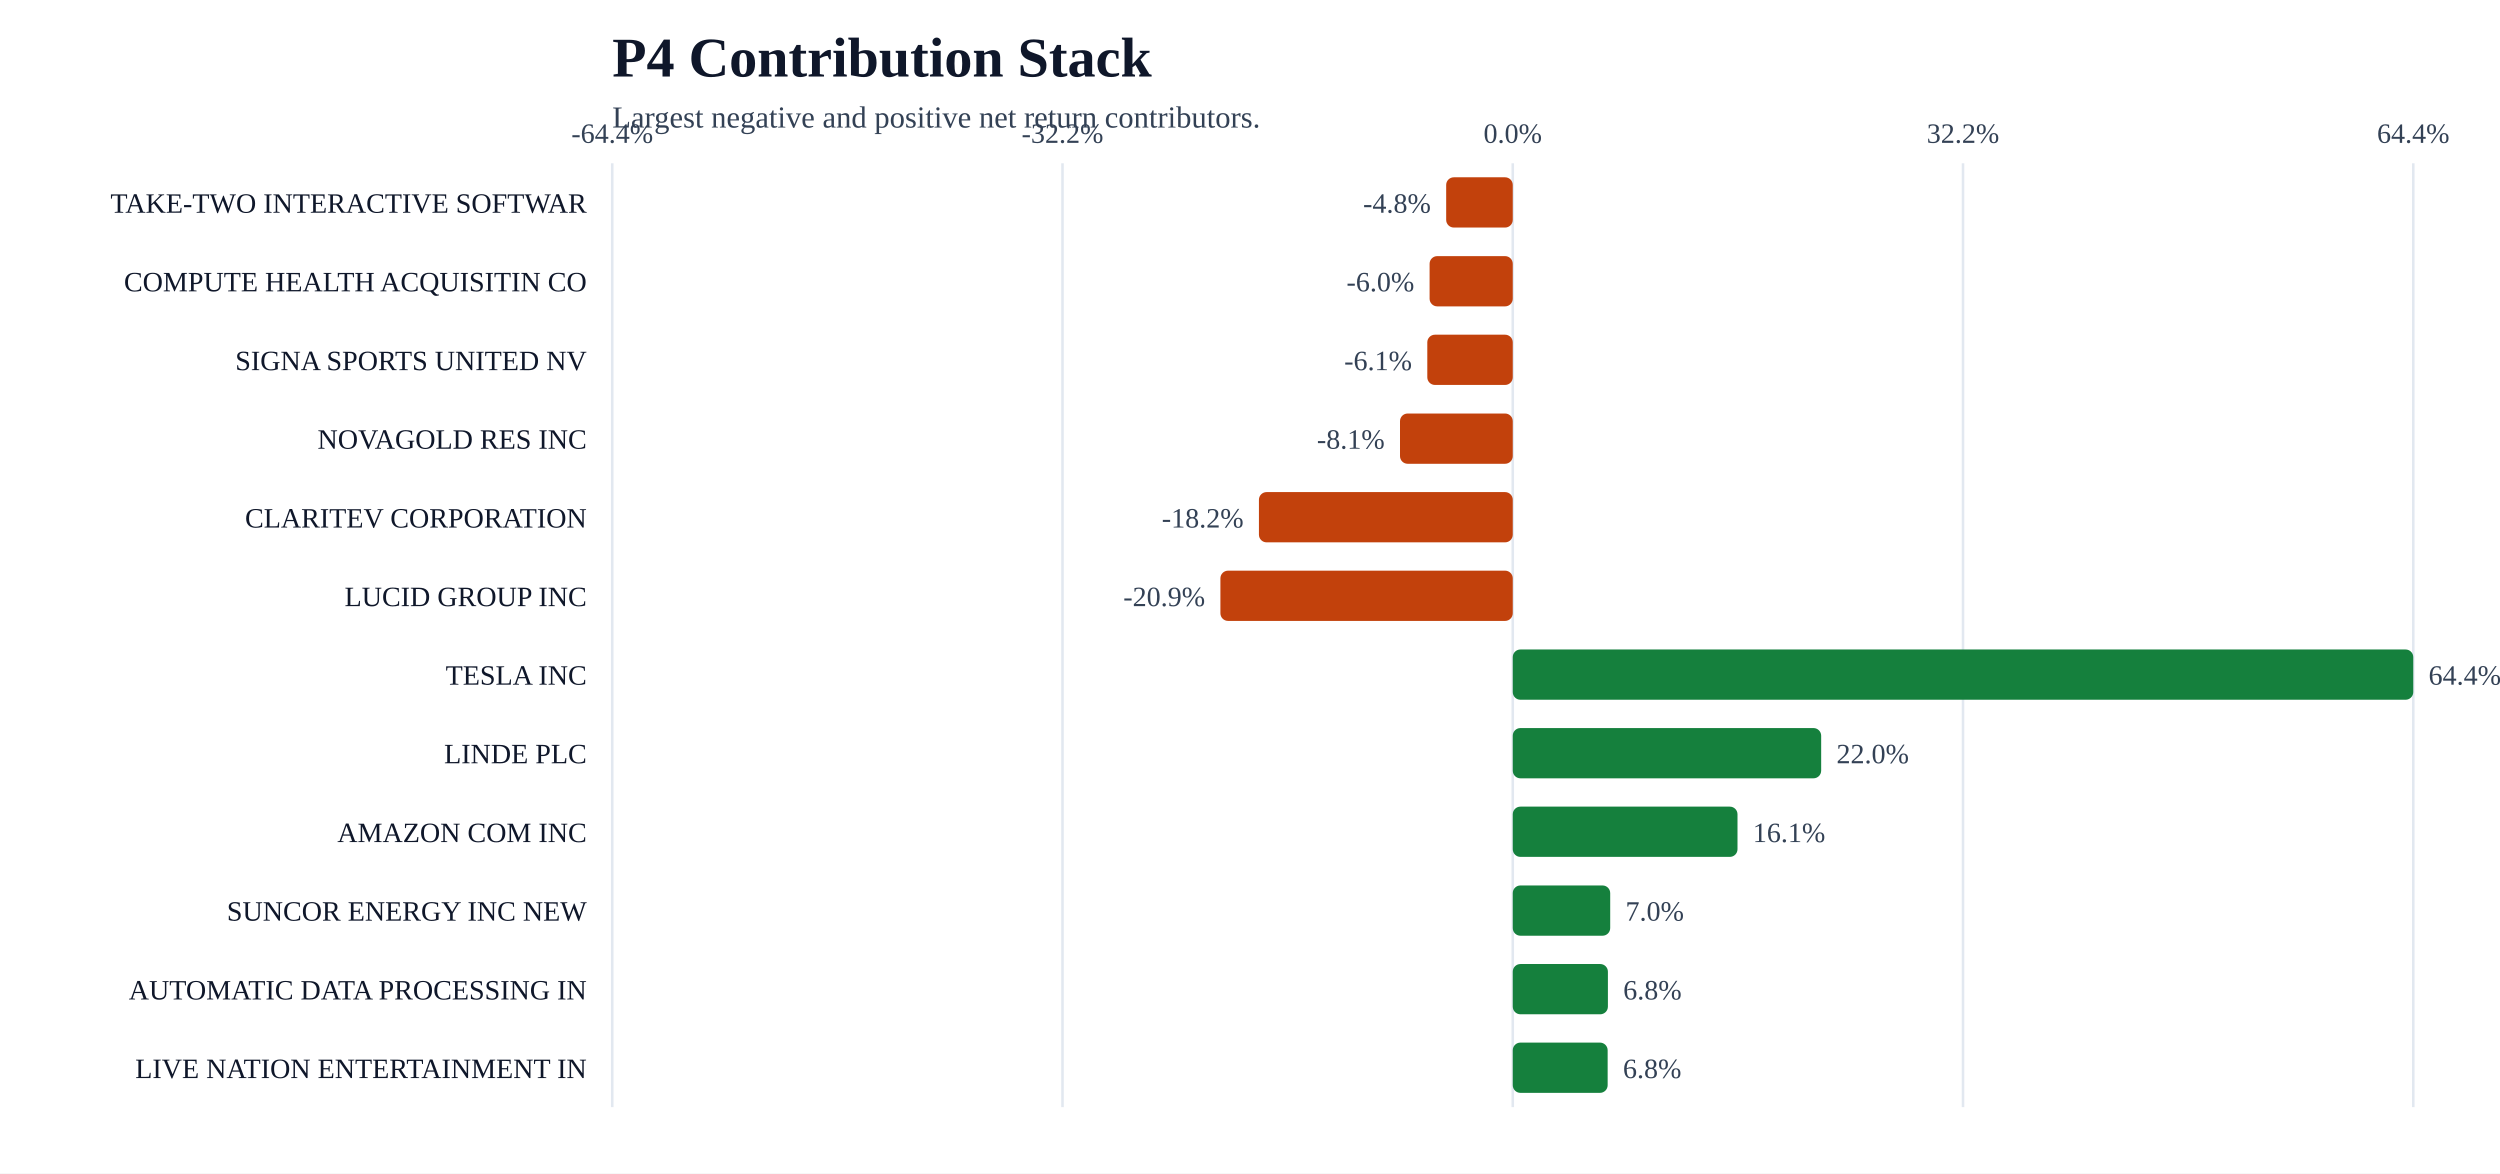
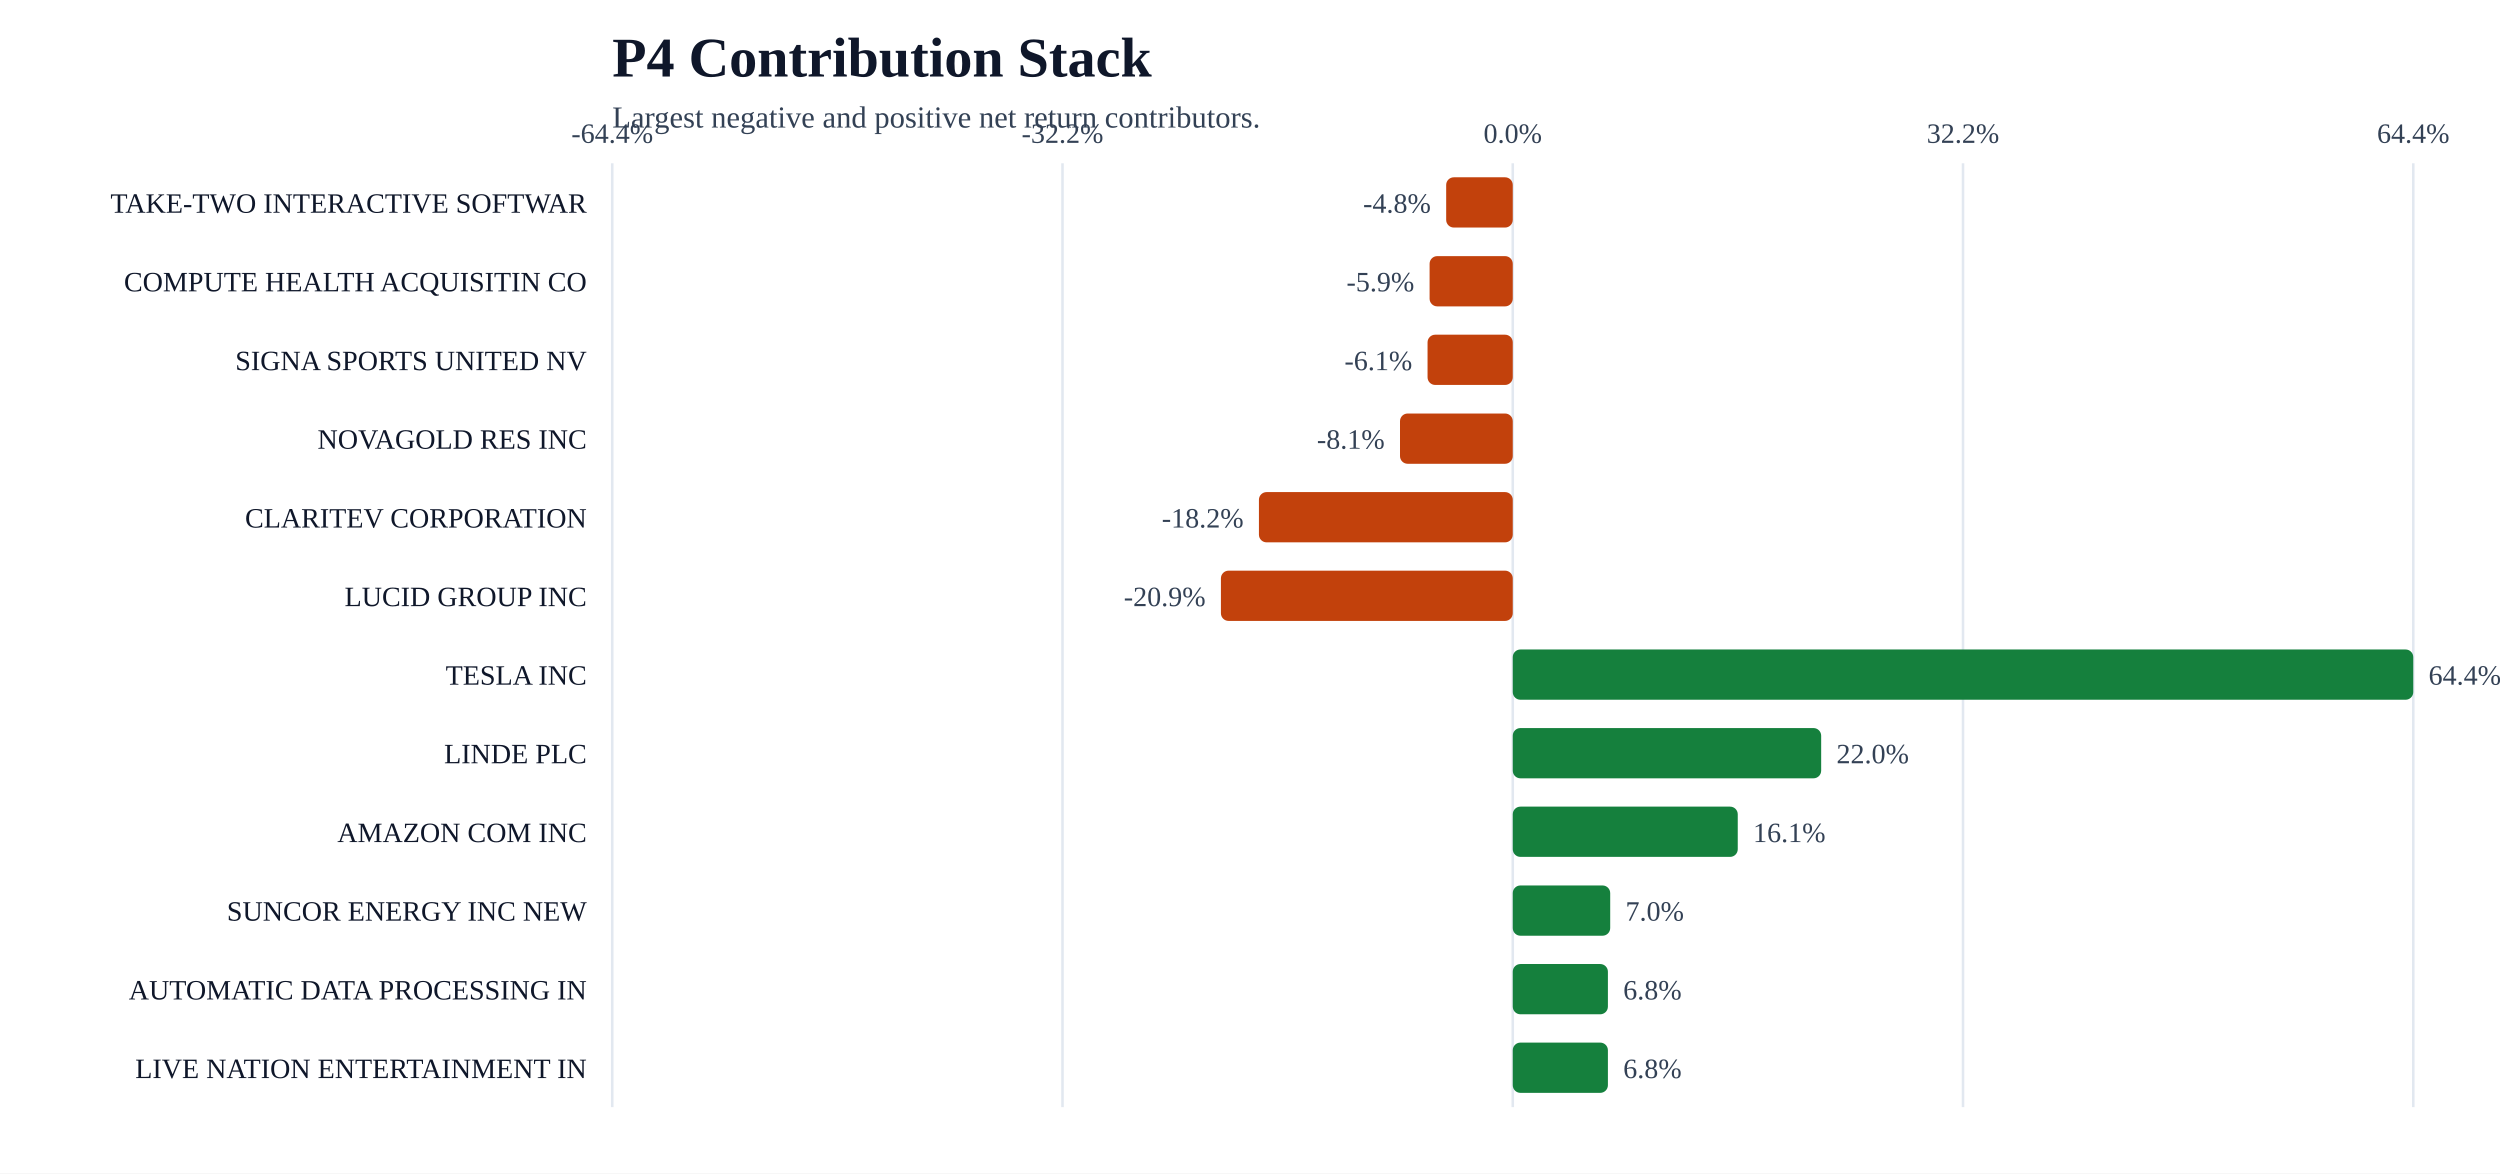
<svg xmlns="http://www.w3.org/2000/svg" width="980" height="460" viewBox="0 0 980 460">
  <rect width="980" height="460" fill="white" />
  <text x="240" y="30" font-size="22" font-weight="700" fill="#0F172A">P4 Contribution Stack</text>
  <text x="240" y="50" font-size="12" fill="#334155">Largest negative and positive net return contributors.</text>
  <line x1="240.0" y1="64" x2="240.0" y2="434" stroke="#E2E8F0" stroke-width="1" />
  <text x="240.0" y="56" text-anchor="middle" font-size="11" fill="#334155">-64.4%</text>
  <line x1="416.5" y1="64" x2="416.5" y2="434" stroke="#E2E8F0" stroke-width="1" />
  <text x="416.5" y="56" text-anchor="middle" font-size="11" fill="#334155">-32.2%</text>
  <line x1="593.0" y1="64" x2="593.0" y2="434" stroke="#E2E8F0" stroke-width="1" />
  <text x="593.0" y="56" text-anchor="middle" font-size="11" fill="#334155">0.0%</text>
  <line x1="769.5" y1="64" x2="769.5" y2="434" stroke="#E2E8F0" stroke-width="1" />
  <text x="769.5" y="56" text-anchor="middle" font-size="11" fill="#334155">32.2%</text>
  <line x1="946.0" y1="64" x2="946.0" y2="434" stroke="#E2E8F0" stroke-width="1" />
  <text x="946.0" y="56" text-anchor="middle" font-size="11" fill="#334155">64.4%</text>
  <rect x="566.9" y="69.5" width="26.1" height="19.7" fill="#C2410C" rx="3" />
  <text x="230" y="83.4" text-anchor="end" font-size="11" fill="#0F172A">TAKE-TWO INTERACTIVE SOFTWAR</text>
  <text x="560.9" y="83.4" text-anchor="end" font-size="11" fill="#334155">-4.8%</text>
  <rect x="560.4" y="100.4" width="32.6" height="19.7" fill="#C2410C" rx="3" />
  <text x="230" y="114.2" text-anchor="end" font-size="11" fill="#0F172A">COMPUTE HEALTH ACQUISITIN CO</text>
-   <text x="554.4" y="114.2" text-anchor="end" font-size="11" fill="#334155">-6.0%</text>
-   <rect x="559.5" y="131.2" width="33.5" height="19.7" fill="#C2410C" rx="3" />
+   <text x="554.4" y="114.2" text-anchor="end" font-size="11" fill="#334155">-5.9%</text>
+   <rect x="559.6" y="131.2" width="33.4" height="19.7" fill="#C2410C" rx="3" />
  <text x="230" y="145.1" text-anchor="end" font-size="11" fill="#0F172A">SIGNA SPORTS UNITED NV</text>
-   <text x="553.5" y="145.1" text-anchor="end" font-size="11" fill="#334155">-6.1%</text>
+   <text x="553.6" y="145.1" text-anchor="end" font-size="11" fill="#334155">-6.1%</text>
  <rect x="548.8" y="162.1" width="44.2" height="19.7" fill="#C2410C" rx="3" />
  <text x="230" y="175.9" text-anchor="end" font-size="11" fill="#0F172A">NOVAGOLD RES INC</text>
  <text x="542.8" y="175.9" text-anchor="end" font-size="11" fill="#334155">-8.1%</text>
  <rect x="493.5" y="192.9" width="99.5" height="19.7" fill="#C2410C" rx="3" />
  <text x="230" y="206.8" text-anchor="end" font-size="11" fill="#0F172A">CLARITEV CORPORATION</text>
  <text x="487.5" y="206.8" text-anchor="end" font-size="11" fill="#334155">-18.2%</text>
-   <rect x="478.4" y="223.7" width="114.6" height="19.7" fill="#C2410C" rx="3" />
+   <rect x="478.6" y="223.7" width="114.4" height="19.7" fill="#C2410C" rx="3" />
  <text x="230" y="237.6" text-anchor="end" font-size="11" fill="#0F172A">LUCID GROUP INC</text>
-   <text x="472.4" y="237.6" text-anchor="end" font-size="11" fill="#334155">-20.9%</text>
+   <text x="472.6" y="237.6" text-anchor="end" font-size="11" fill="#334155">-20.9%</text>
  <rect x="593.0" y="254.6" width="353.0" height="19.7" fill="#15803D" rx="3" />
  <text x="230" y="268.4" text-anchor="end" font-size="11" fill="#0F172A">TESLA INC</text>
  <text x="952.0" y="268.4" text-anchor="start" font-size="11" fill="#334155">64.4%</text>
  <rect x="593.0" y="285.4" width="120.9" height="19.7" fill="#15803D" rx="3" />
  <text x="230" y="299.2" text-anchor="end" font-size="11" fill="#0F172A">LINDE PLC</text>
  <text x="719.9" y="299.2" text-anchor="start" font-size="11" fill="#334155">22.0%</text>
-   <rect x="593.0" y="316.2" width="88.1" height="19.7" fill="#15803D" rx="3" />
+   <rect x="593.0" y="316.2" width="88.2" height="19.7" fill="#15803D" rx="3" />
  <text x="230" y="330.1" text-anchor="end" font-size="11" fill="#0F172A">AMAZON COM INC</text>
-   <text x="687.1" y="330.1" text-anchor="start" font-size="11" fill="#334155">16.1%</text>
+   <text x="687.2" y="330.1" text-anchor="start" font-size="11" fill="#334155">16.1%</text>
  <rect x="593.0" y="347.1" width="38.2" height="19.7" fill="#15803D" rx="3" />
  <text x="230" y="360.9" text-anchor="end" font-size="11" fill="#0F172A">SUNCOR ENERGY INC NEW</text>
  <text x="637.2" y="360.9" text-anchor="start" font-size="11" fill="#334155">7.0%</text>
  <rect x="593.0" y="377.9" width="37.3" height="19.7" fill="#15803D" rx="3" />
  <text x="230" y="391.8" text-anchor="end" font-size="11" fill="#0F172A">AUTOMATIC DATA PROCESSING IN</text>
  <text x="636.3" y="391.8" text-anchor="start" font-size="11" fill="#334155">6.8%</text>
-   <rect x="593.0" y="408.7" width="37.2" height="19.7" fill="#15803D" rx="3" />
+   <rect x="593.0" y="408.7" width="37.3" height="19.7" fill="#15803D" rx="3" />
  <text x="230" y="422.6" text-anchor="end" font-size="11" fill="#0F172A">LIVE NATION ENTERTAINMENT IN</text>
-   <text x="636.2" y="422.6" text-anchor="start" font-size="11" fill="#334155">6.8%</text>
+   <text x="636.3" y="422.6" text-anchor="start" font-size="11" fill="#334155">6.8%</text>
</svg>
